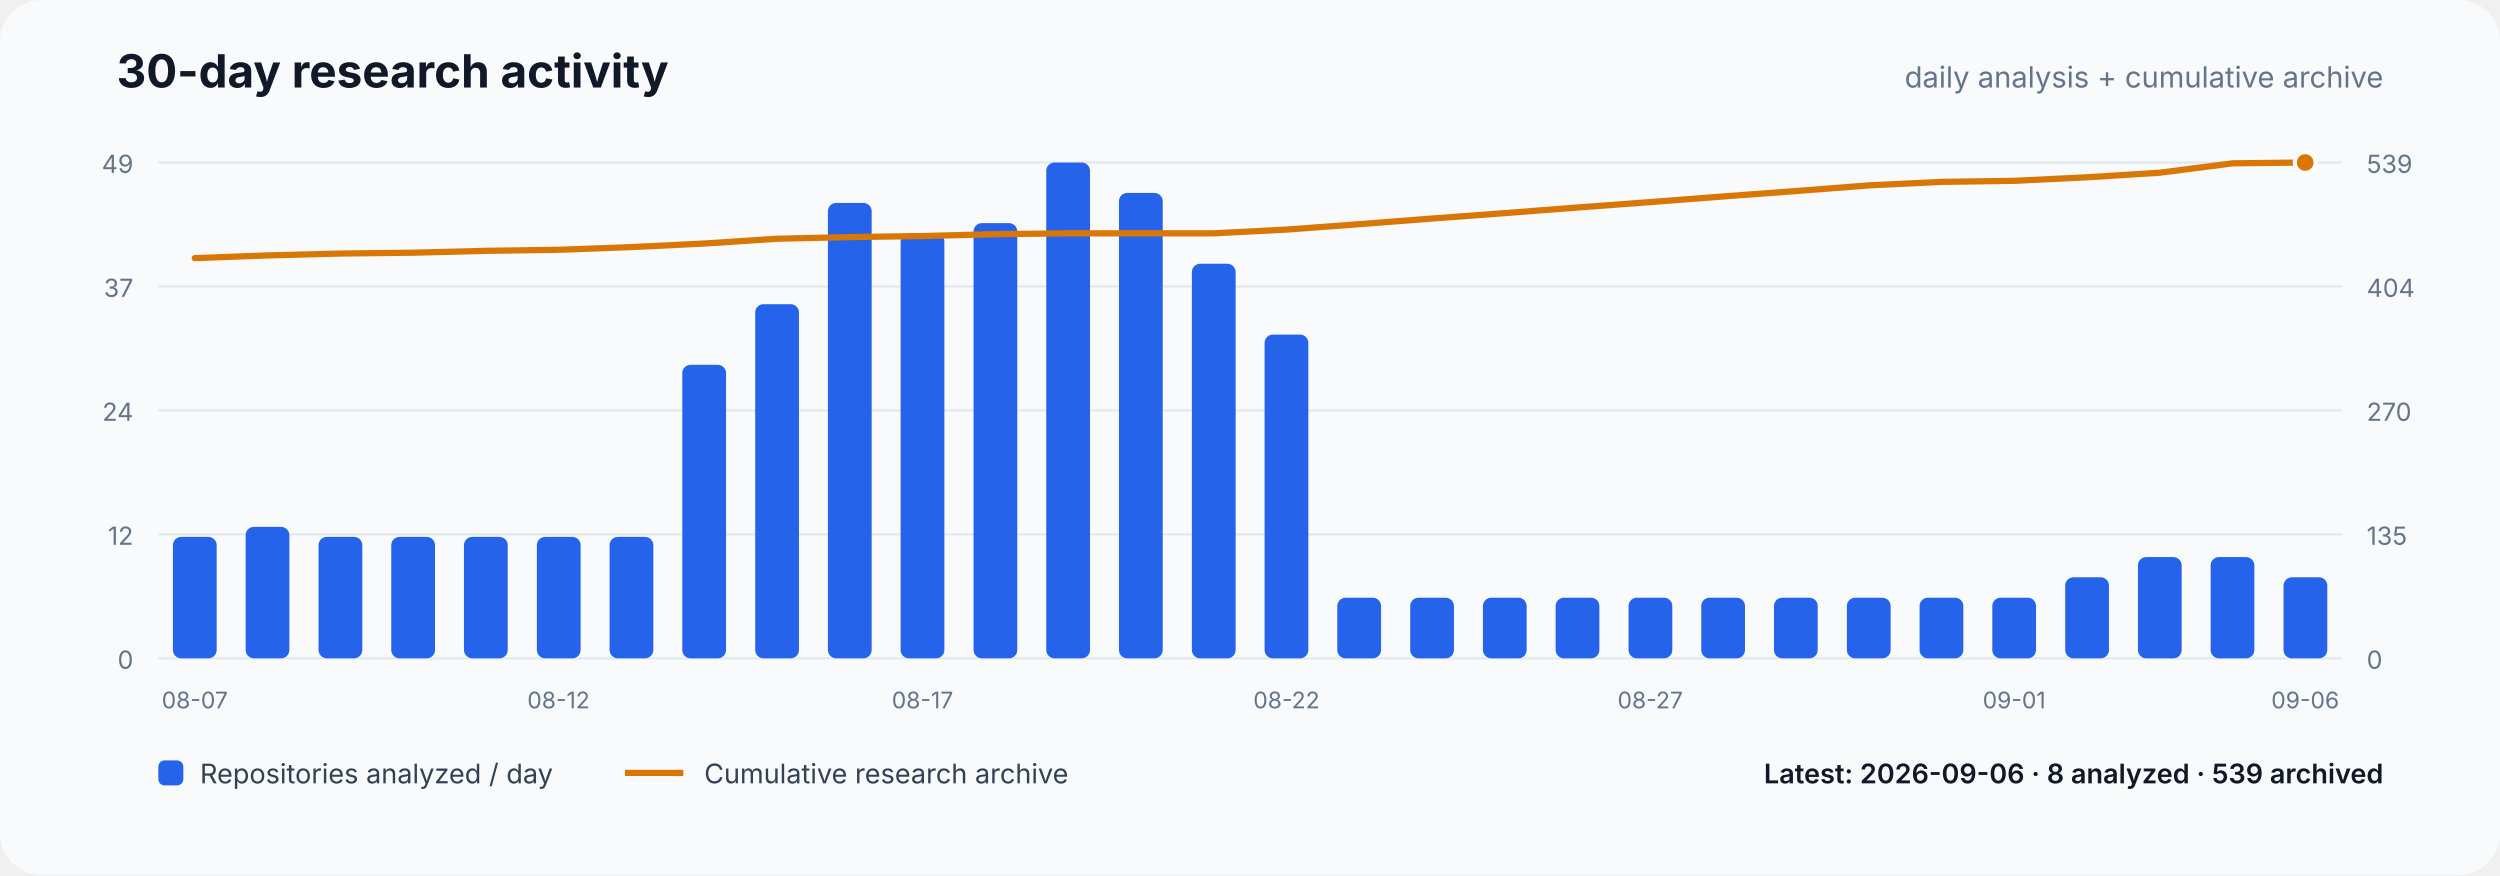
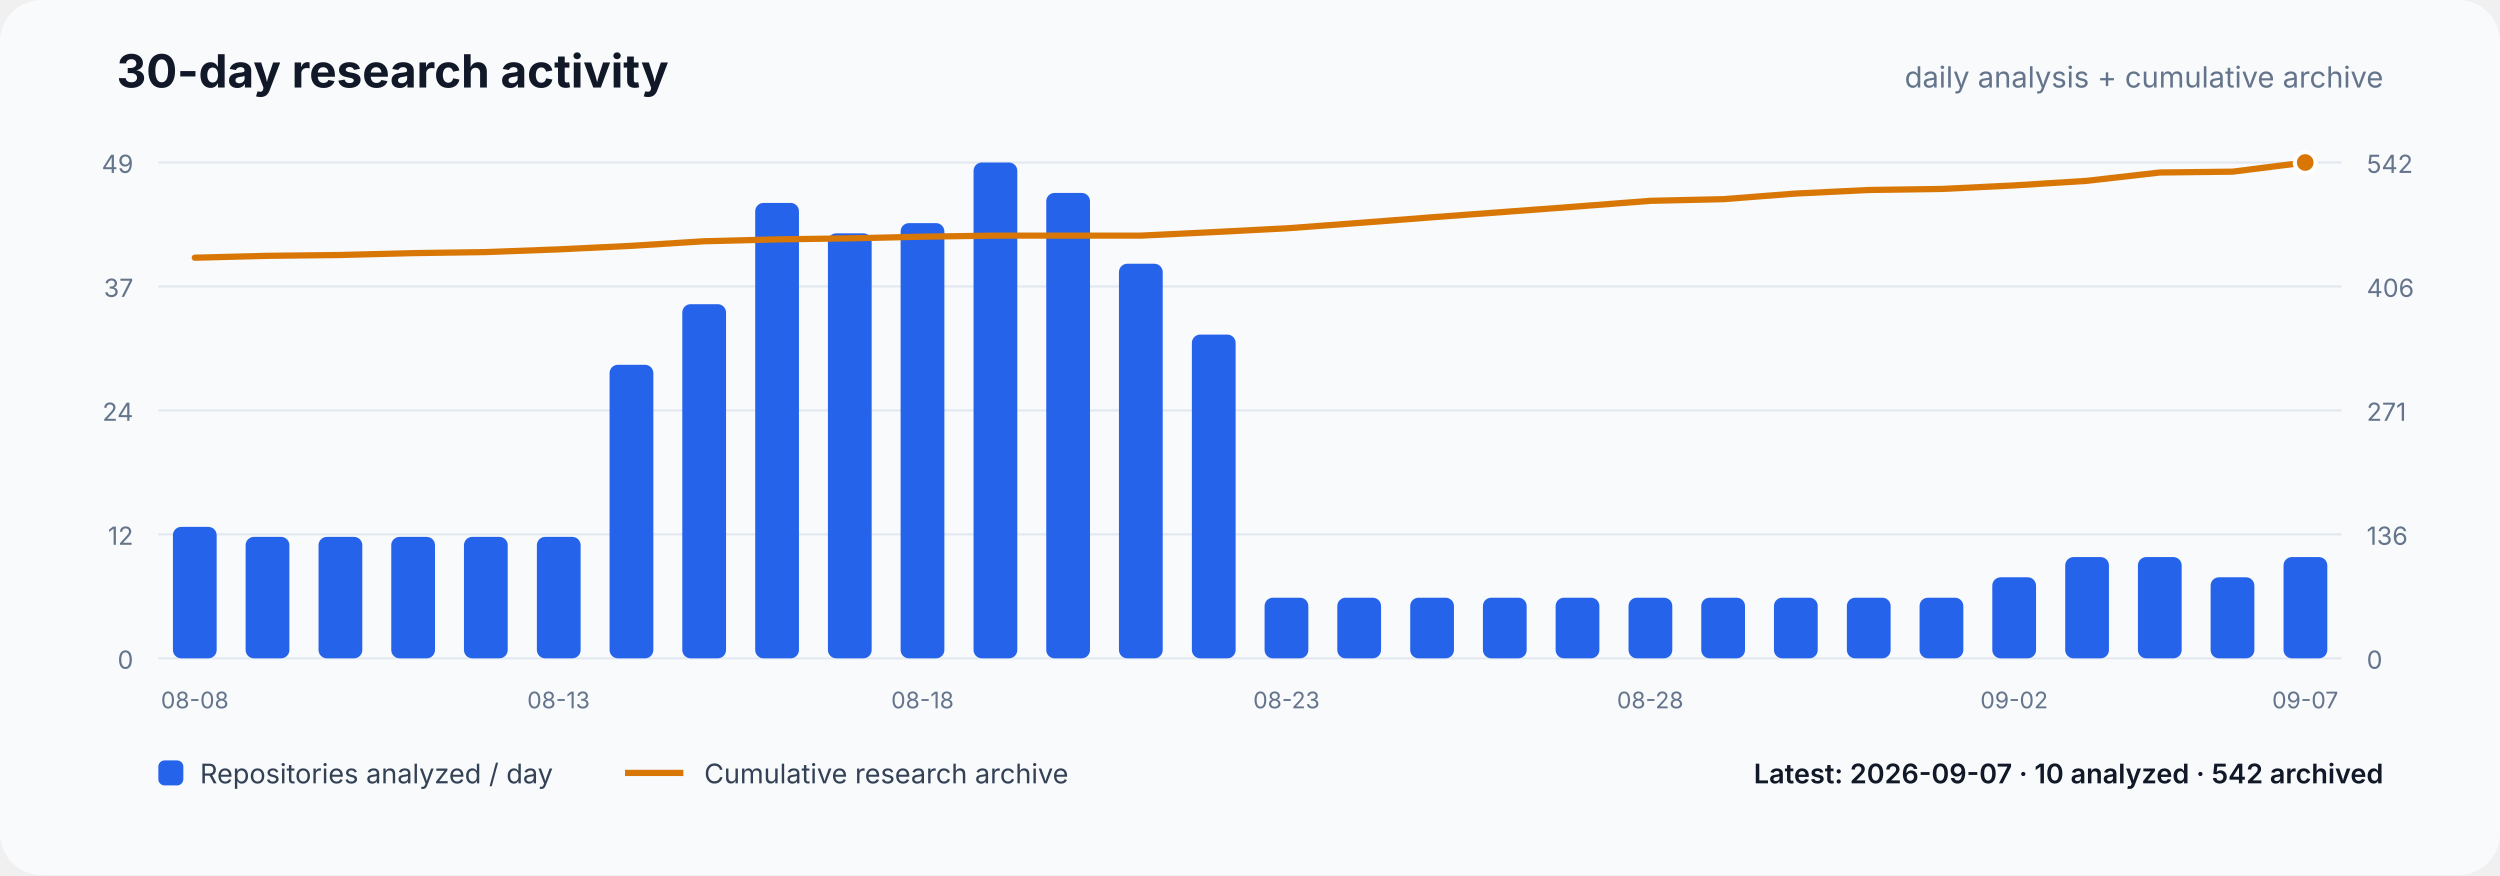
<svg xmlns="http://www.w3.org/2000/svg" width="1200" height="420" viewBox="0 0 1200 420" role="img" aria-labelledby="title desc">
  <rect width="1200" height="420" rx="20" fill="#f8fafc" />
  <text x="56" y="42" font-family="Inter,system-ui,sans-serif" font-size="22" font-weight="700" fill="#111827">30-day research activity</text>
  <text x="1144" y="42" text-anchor="end" font-family="Inter,system-ui,sans-serif" font-size="14" fill="#64748b">daily analysis + cumulative archive</text>
  <line x1="76" y1="316.0" x2="1124" y2="316.0" stroke="#e2e8f0" />
  <text x="64" y="321.0" text-anchor="end" font-family="Inter,system-ui,sans-serif" font-size="12" fill="#64748b">0</text>
  <text x="1136" y="321.0" font-family="Inter,system-ui,sans-serif" font-size="12" fill="#64748b">0</text>
  <line x1="76" y1="256.5" x2="1124" y2="256.5" stroke="#e2e8f0" />
  <text x="64" y="261.5" text-anchor="end" font-family="Inter,system-ui,sans-serif" font-size="12" fill="#64748b">12</text>
-   <text x="1136" y="261.5" font-family="Inter,system-ui,sans-serif" font-size="12" fill="#64748b">135</text>
+   <text x="1136" y="261.5" font-family="Inter,system-ui,sans-serif" font-size="12" fill="#64748b">136</text>
  <line x1="76" y1="197.0" x2="1124" y2="197.0" stroke="#e2e8f0" />
  <text x="64" y="202.0" text-anchor="end" font-family="Inter,system-ui,sans-serif" font-size="12" fill="#64748b">24</text>
-   <text x="1136" y="202.0" font-family="Inter,system-ui,sans-serif" font-size="12" fill="#64748b">270</text>
+   <text x="1136" y="202.0" font-family="Inter,system-ui,sans-serif" font-size="12" fill="#64748b">271</text>
  <line x1="76" y1="137.5" x2="1124" y2="137.5" stroke="#e2e8f0" />
  <text x="64" y="142.5" text-anchor="end" font-family="Inter,system-ui,sans-serif" font-size="12" fill="#64748b">37</text>
-   <text x="1136" y="142.5" font-family="Inter,system-ui,sans-serif" font-size="12" fill="#64748b">404</text>
+   <text x="1136" y="142.5" font-family="Inter,system-ui,sans-serif" font-size="12" fill="#64748b">406</text>
  <line x1="76" y1="78.0" x2="1124" y2="78.0" stroke="#e2e8f0" />
  <text x="64" y="83.0" text-anchor="end" font-family="Inter,system-ui,sans-serif" font-size="12" fill="#64748b">49</text>
-   <text x="1136" y="83.0" font-family="Inter,system-ui,sans-serif" font-size="12" fill="#64748b">539</text>
-   <rect x="83.0" y="257.7" width="21.0" height="58.3" rx="4" fill="#2563eb" />
-   <text x="93.5" y="340" text-anchor="middle" font-family="Inter,system-ui,sans-serif" font-size="11" fill="#64748b">08-07</text>
-   <rect x="117.9" y="252.9" width="21.0" height="63.1" rx="4" fill="#2563eb" />
+   <text x="1136" y="83.0" font-family="Inter,system-ui,sans-serif" font-size="12" fill="#64748b">542</text>
+   <rect x="83.0" y="252.9" width="21.0" height="63.1" rx="4" fill="#2563eb" />
+   <text x="93.5" y="340" text-anchor="middle" font-family="Inter,system-ui,sans-serif" font-size="11" fill="#64748b">08-08</text>
+   <rect x="117.9" y="257.7" width="21.0" height="58.3" rx="4" fill="#2563eb" />
  <rect x="152.9" y="257.7" width="21.0" height="58.3" rx="4" fill="#2563eb" />
  <rect x="187.8" y="257.7" width="21.0" height="58.3" rx="4" fill="#2563eb" />
  <rect x="222.7" y="257.7" width="21.0" height="58.3" rx="4" fill="#2563eb" />
  <rect x="257.7" y="257.7" width="21.0" height="58.3" rx="4" fill="#2563eb" />
-   <text x="268.1" y="340" text-anchor="middle" font-family="Inter,system-ui,sans-serif" font-size="11" fill="#64748b">08-12</text>
-   <rect x="292.6" y="257.7" width="21.0" height="58.3" rx="4" fill="#2563eb" />
-   <rect x="327.5" y="175.1" width="21.0" height="140.9" rx="4" fill="#2563eb" />
-   <rect x="362.5" y="146.0" width="21.0" height="170.0" rx="4" fill="#2563eb" />
-   <rect x="397.4" y="97.4" width="21.0" height="218.6" rx="4" fill="#2563eb" />
-   <rect x="432.3" y="112.0" width="21.0" height="204.0" rx="4" fill="#2563eb" />
-   <text x="442.8" y="340" text-anchor="middle" font-family="Inter,system-ui,sans-serif" font-size="11" fill="#64748b">08-17</text>
-   <rect x="467.3" y="107.1" width="21.0" height="208.9" rx="4" fill="#2563eb" />
-   <rect x="502.2" y="78.0" width="21.0" height="238.0" rx="4" fill="#2563eb" />
-   <rect x="537.1" y="92.6" width="21.0" height="223.4" rx="4" fill="#2563eb" />
-   <rect x="572.1" y="126.6" width="21.0" height="189.4" rx="4" fill="#2563eb" />
-   <rect x="607.0" y="160.6" width="21.0" height="155.4" rx="4" fill="#2563eb" />
-   <text x="617.5" y="340" text-anchor="middle" font-family="Inter,system-ui,sans-serif" font-size="11" fill="#64748b">08-22</text>
+   <text x="268.1" y="340" text-anchor="middle" font-family="Inter,system-ui,sans-serif" font-size="11" fill="#64748b">08-13</text>
+   <rect x="292.6" y="175.1" width="21.0" height="140.9" rx="4" fill="#2563eb" />
+   <rect x="327.5" y="146.0" width="21.0" height="170.0" rx="4" fill="#2563eb" />
+   <rect x="362.5" y="97.4" width="21.0" height="218.6" rx="4" fill="#2563eb" />
+   <rect x="397.4" y="112.0" width="21.0" height="204.0" rx="4" fill="#2563eb" />
+   <rect x="432.3" y="107.1" width="21.0" height="208.9" rx="4" fill="#2563eb" />
+   <text x="442.8" y="340" text-anchor="middle" font-family="Inter,system-ui,sans-serif" font-size="11" fill="#64748b">08-18</text>
+   <rect x="467.3" y="78.0" width="21.0" height="238.0" rx="4" fill="#2563eb" />
+   <rect x="502.2" y="92.6" width="21.0" height="223.4" rx="4" fill="#2563eb" />
+   <rect x="537.1" y="126.6" width="21.0" height="189.4" rx="4" fill="#2563eb" />
+   <rect x="572.1" y="160.6" width="21.0" height="155.4" rx="4" fill="#2563eb" />
+   <rect x="607.0" y="286.9" width="21.0" height="29.1" rx="4" fill="#2563eb" />
+   <text x="617.5" y="340" text-anchor="middle" font-family="Inter,system-ui,sans-serif" font-size="11" fill="#64748b">08-23</text>
  <rect x="641.9" y="286.9" width="21.0" height="29.1" rx="4" fill="#2563eb" />
  <rect x="676.9" y="286.9" width="21.0" height="29.1" rx="4" fill="#2563eb" />
  <rect x="711.8" y="286.9" width="21.0" height="29.1" rx="4" fill="#2563eb" />
  <rect x="746.7" y="286.9" width="21.0" height="29.1" rx="4" fill="#2563eb" />
  <rect x="781.7" y="286.9" width="21.0" height="29.1" rx="4" fill="#2563eb" />
-   <text x="792.1" y="340" text-anchor="middle" font-family="Inter,system-ui,sans-serif" font-size="11" fill="#64748b">08-27</text>
+   <text x="792.1" y="340" text-anchor="middle" font-family="Inter,system-ui,sans-serif" font-size="11" fill="#64748b">08-28</text>
  <rect x="816.6" y="286.9" width="21.0" height="29.1" rx="4" fill="#2563eb" />
  <rect x="851.5" y="286.9" width="21.0" height="29.1" rx="4" fill="#2563eb" />
  <rect x="886.5" y="286.9" width="21.0" height="29.1" rx="4" fill="#2563eb" />
  <rect x="921.4" y="286.9" width="21.0" height="29.1" rx="4" fill="#2563eb" />
-   <rect x="956.3" y="286.9" width="21.0" height="29.1" rx="4" fill="#2563eb" />
-   <text x="966.8" y="340" text-anchor="middle" font-family="Inter,system-ui,sans-serif" font-size="11" fill="#64748b">09-01</text>
-   <rect x="991.3" y="277.1" width="21.0" height="38.9" rx="4" fill="#2563eb" />
+   <rect x="956.3" y="277.1" width="21.0" height="38.9" rx="4" fill="#2563eb" />
+   <text x="966.8" y="340" text-anchor="middle" font-family="Inter,system-ui,sans-serif" font-size="11" fill="#64748b">09-02</text>
+   <rect x="991.3" y="267.4" width="21.0" height="48.6" rx="4" fill="#2563eb" />
  <rect x="1026.2" y="267.4" width="21.0" height="48.6" rx="4" fill="#2563eb" />
-   <rect x="1061.1" y="267.4" width="21.0" height="48.6" rx="4" fill="#2563eb" />
-   <rect x="1096.1" y="277.1" width="21.0" height="38.9" rx="4" fill="#2563eb" />
-   <text x="1106.5" y="340" text-anchor="middle" font-family="Inter,system-ui,sans-serif" font-size="11" fill="#64748b">09-06</text>
-   <polyline points="93.5,123.9 128.4,122.6 163.3,121.7 198.3,121.3 233.2,120.4 268.1,119.9 303.1,118.6 338.0,116.9 372.9,114.6 407.9,113.8 442.8,113.3 477.7,112.4 512.7,112.0 547.6,112.0 582.5,112.0 617.5,110.2 652.4,107.6 687.3,104.9 722.3,102.3 757.2,99.6 792.1,97.0 827.1,94.3 862.0,91.7 896.9,89.0 931.9,87.3 966.8,86.8 1001.7,85.1 1036.7,82.9 1071.6,78.4 1106.5,78.0" fill="none" stroke="#d97706" stroke-width="3" stroke-linejoin="round" stroke-linecap="round" />
+   <rect x="1061.1" y="277.1" width="21.0" height="38.9" rx="4" fill="#2563eb" />
+   <rect x="1096.1" y="267.4" width="21.0" height="48.6" rx="4" fill="#2563eb" />
+   <text x="1106.5" y="340" text-anchor="middle" font-family="Inter,system-ui,sans-serif" font-size="11" fill="#64748b">09-07</text>
+   <polyline points="93.5,123.7 128.4,122.8 163.3,122.4 198.3,121.5 233.2,121.0 268.1,119.7 303.1,118.0 338.0,115.8 372.9,114.9 407.9,114.4 442.8,113.6 477.7,113.1 512.7,113.1 547.6,113.1 582.5,111.4 617.5,109.6 652.4,107.0 687.3,104.3 722.3,101.7 757.2,99.1 792.1,96.4 827.1,95.6 862.0,92.9 896.9,91.2 931.9,90.7 966.8,89.0 1001.7,86.8 1036.7,82.8 1071.6,82.4 1106.5,78.0" fill="none" stroke="#d97706" stroke-width="3" stroke-linejoin="round" stroke-linecap="round" />
  <circle cx="1106.5" cy="78.0" r="5" fill="#d97706" stroke="#fff" stroke-width="2" />
  <rect x="76" y="365" width="12" height="12" rx="3" fill="#2563eb" />
  <text x="96" y="376" font-family="Inter,system-ui,sans-serif" font-size="13" fill="#334155">Repositories analyzed / day</text>
  <line x1="300" y1="371" x2="328" y2="371" stroke="#d97706" stroke-width="3" />
  <text x="338" y="376" font-family="Inter,system-ui,sans-serif" font-size="13" fill="#334155">Cumulative research archive</text>
-   <text x="1144" y="376" text-anchor="end" font-family="Inter,system-ui,sans-serif" font-size="13" font-weight="600" fill="#111827">Latest: 2026-09-06 · 8 analyzed · 539 archived</text>
+   <text x="1144" y="376" text-anchor="end" font-family="Inter,system-ui,sans-serif" font-size="13" font-weight="600" fill="#111827">Latest: 2026-09-07 · 10 analyzed · 542 archived</text>
</svg>
